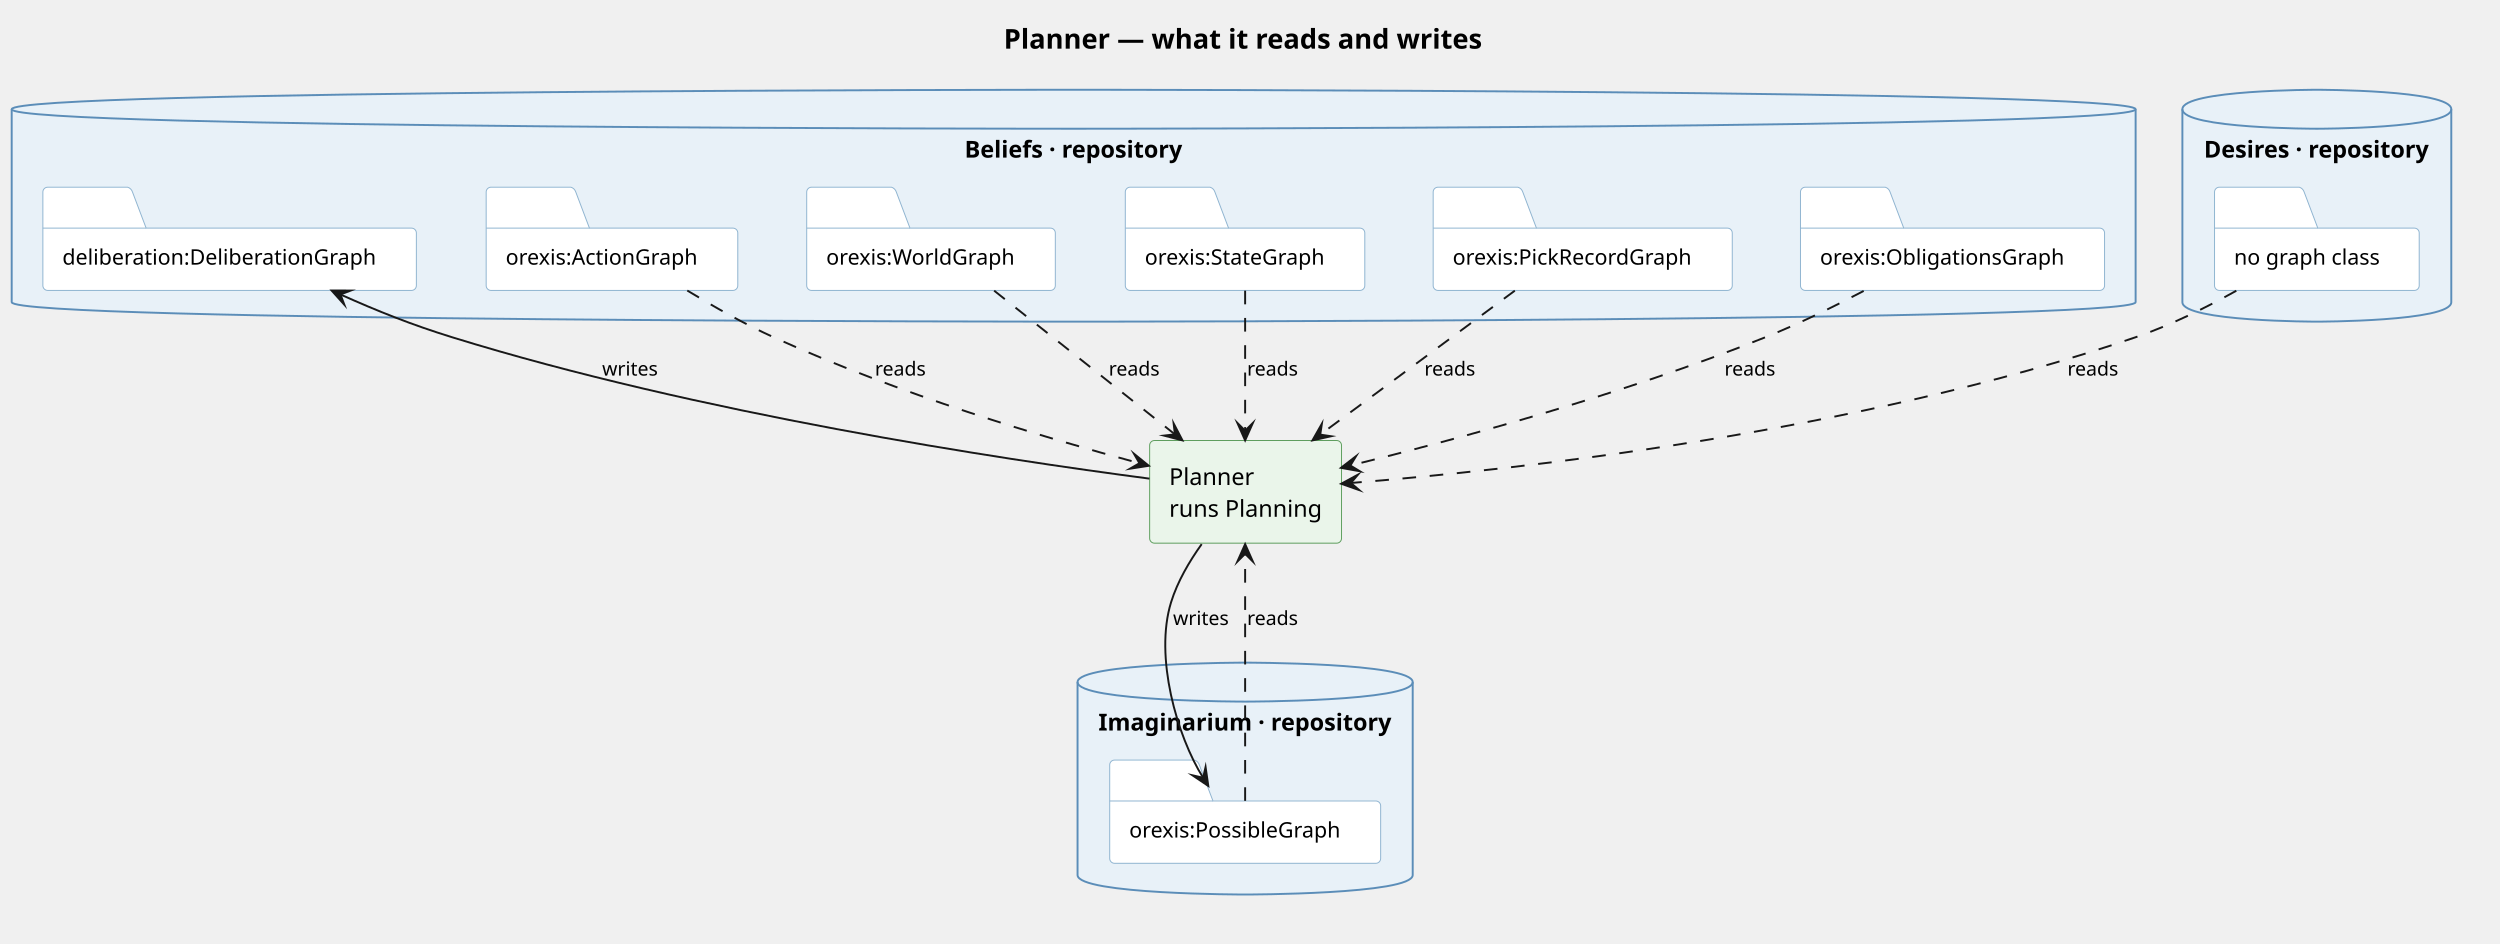
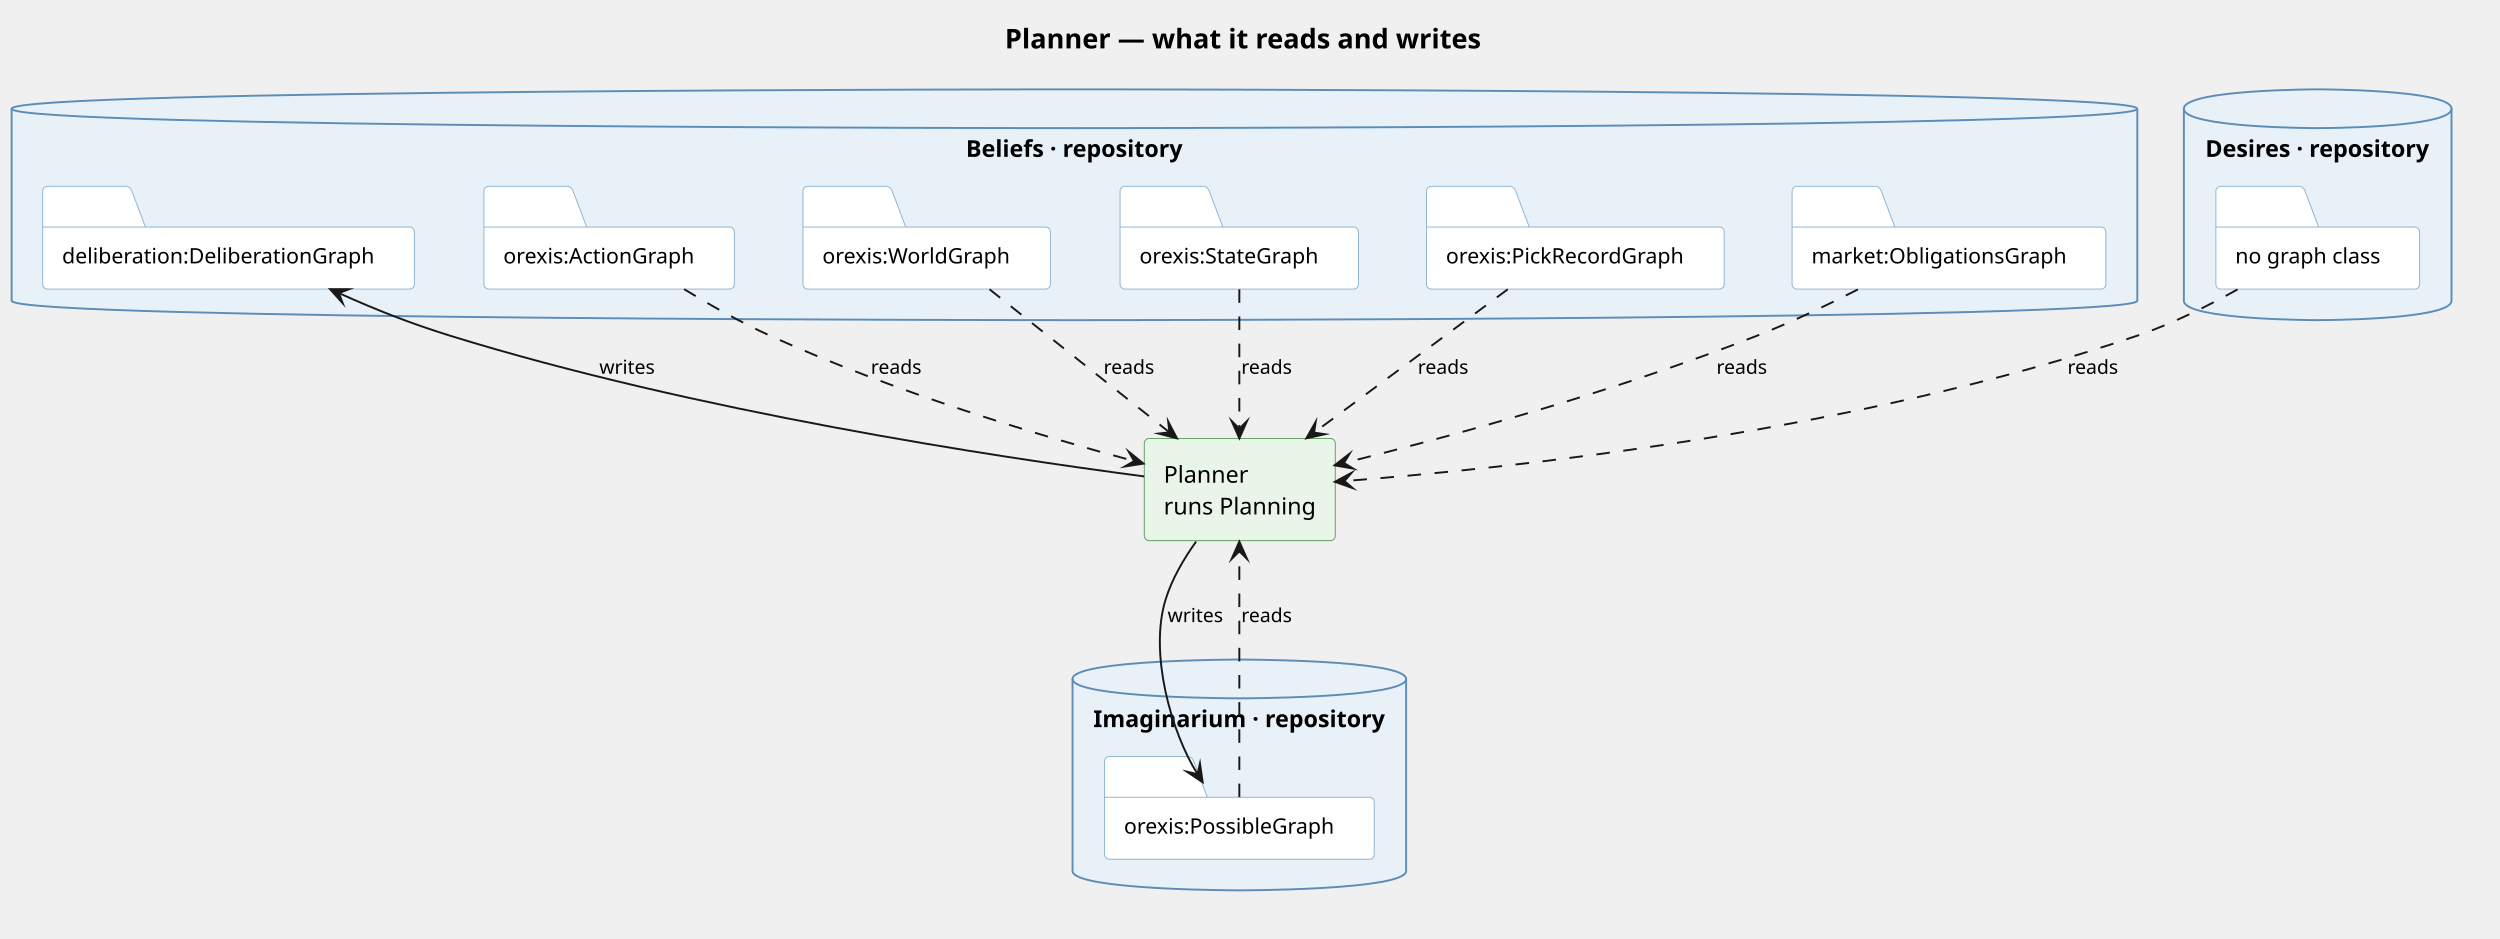
- <svg xmlns="http://www.w3.org/2000/svg" version="1.1" data-diagram-type="DESCRIPTION" style="width:1283px;height:484px;background:#FFFFFF;" width="1283px" height="484px" viewBox="0 0 1283 484" zoomAndPan="magnify" preserveAspectRatio="none" contentStyleType="text/css">
+ <svg xmlns="http://www.w3.org/2000/svg" version="1.1" data-diagram-type="DESCRIPTION" style="width:1289px;height:484px;background:#FFFFFF;" width="1289px" height="484px" viewBox="0 0 1289 484" zoomAndPan="magnify" preserveAspectRatio="none" contentStyleType="text/css">
  <defs />
  <g font-family="sans-serif" lengthAdjust="spacing">
    <g class="title" data-source-line="1">
-       <text x="515.108" y="24.966" fill="#000" font-size="14" textLength="245.783" font-weight="700">Planner — what it reads and writes</text>
+       <text x="518.108" y="24.966" fill="#000" font-size="14" textLength="245.783" font-weight="700">Planner — what it reads and writes</text>
    </g>
    <g class="cluster" data-qualified-name="BEL" id="ent0001" data-source-line="23">
-       <path d="M6,56.068 C6,46.068 551,46.068 551,46.068 C551,46.068 1096,46.068 1096,56.068 L1096,155.068 C1096,165.068 551,165.068 551,165.068 C551,165.068 6,165.068 6,155.068 L6,56.068" style="stroke:#5B8DB8;stroke-width:1;" fill="#E8F1F8" />
-       <path d="M6,56.068 C6,66.068 551,66.068 551,66.068 C551,66.068 1096,66.068 1096,56.068" style="stroke:#5B8DB8;stroke-width:1;" fill="none" />
-       <text x="495.032" y="80.896" fill="#000" font-size="12" textLength="111.937" font-weight="700">Beliefs · repository</text>
+       <path d="M6,56.068 C6,46.068 554,46.068 554,46.068 C554,46.068 1102,46.068 1102,56.068 L1102,155.068 C1102,165.068 554,165.068 554,165.068 C554,165.068 6,165.068 6,155.068 L6,56.068" style="stroke:#5B8DB8;stroke-width:1;" fill="#E8F1F8" />
+       <path d="M6,56.068 C6,66.068 554,66.068 554,66.068 C554,66.068 1102,66.068 1102,56.068" style="stroke:#5B8DB8;stroke-width:1;" fill="none" />
+       <text x="498.032" y="80.896" fill="#000" font-size="12" textLength="111.937" font-weight="700">Beliefs · repository</text>
    </g>
    <g class="cluster" data-qualified-name="DES" id="ent0008" data-source-line="32">
-       <path d="M1120,56.068 C1120,46.068 1189,46.068 1189,46.068 C1189,46.068 1258,46.068 1258,56.068 L1258,155.068 C1258,165.068 1189,165.068 1189,165.068 C1189,165.068 1120,165.068 1120,155.068 L1120,56.068" style="stroke:#5B8DB8;stroke-width:1;" fill="#E8F1F8" />
-       <path d="M1120,56.068 C1120,66.068 1189,66.068 1189,66.068 C1189,66.068 1258,66.068 1258,56.068" style="stroke:#5B8DB8;stroke-width:1;" fill="none" />
-       <text x="1131.07" y="80.896" fill="#000" font-size="12" textLength="115.861" font-weight="700">Desires · repository</text>
+       <path d="M1126,56.068 C1126,46.068 1195,46.068 1195,46.068 C1195,46.068 1264,46.068 1264,56.068 L1264,155.068 C1264,165.068 1195,165.068 1195,165.068 C1195,165.068 1126,165.068 1126,155.068 L1126,56.068" style="stroke:#5B8DB8;stroke-width:1;" fill="#E8F1F8" />
+       <path d="M1126,56.068 C1126,66.068 1195,66.068 1195,66.068 C1195,66.068 1264,66.068 1264,56.068" style="stroke:#5B8DB8;stroke-width:1;" fill="none" />
+       <text x="1137.07" y="80.896" fill="#000" font-size="12" textLength="115.861" font-weight="700">Desires · repository</text>
    </g>
    <g class="cluster" data-qualified-name="IMG" id="ent0010" data-source-line="36">
      <path d="M553,350.068 C553,340.068 639,340.068 639,340.068 C639,340.068 725,340.068 725,350.068 L725,449.068 C725,459.068 639,459.068 639,459.068 C639,459.068 553,459.068 553,449.068 L553,350.068" style="stroke:#5B8DB8;stroke-width:1;" fill="#E8F1F8" />
      <path d="M553,350.068 C553,360.068 639,360.068 639,360.068 C639,360.068 725,360.068 725,350.068" style="stroke:#5B8DB8;stroke-width:1;" fill="none" />
      <text x="563.687" y="374.896" fill="#000" font-size="12" textLength="150.625" font-weight="700">Imaginarium · repository</text>
    </g>
    <g class="entity" data-qualified-name="BEL.A" id="ent0002" data-source-line="24">
      <path d="M252,96.068 L293,96.068 A3.75,3.75 0 0 1 295.5,98.568 L302.5,117.068 L376.131,117.068 A2.5,2.5 0 0 1 378.631,119.568 L378.631,146.55 A2.5,2.5 0 0 1 376.131,149.05 L252,149.05 A2.5,2.5 0 0 1 249.5,146.55 L249.5,98.568 A2.5,2.5 0 0 1 252,96.068" style="stroke:#8FB4D0;stroke-width:0.5;" fill="#FFF" />
      <line x1="249.5" y1="117.068" x2="302.5" y2="117.068" style="stroke:#8FB4D0;stroke-width:0.5;" />
      <text x="259.5" y="135.827" fill="#000" font-size="11" textLength="99.131">orexis:ActionGraph</text>
    </g>
    <g class="entity" data-qualified-name="BEL.W" id="ent0003" data-source-line="25">
      <path d="M416.5,96.068 L457.5,96.068 A3.75,3.75 0 0 1 460,98.568 L467,117.068 L539.091,117.068 A2.5,2.5 0 0 1 541.591,119.568 L541.591,146.55 A2.5,2.5 0 0 1 539.091,149.05 L416.5,149.05 A2.5,2.5 0 0 1 414,146.55 L414,98.568 A2.5,2.5 0 0 1 416.5,96.068" style="stroke:#8FB4D0;stroke-width:0.5;" fill="#FFF" />
      <line x1="414" y1="117.068" x2="467" y2="117.068" style="stroke:#8FB4D0;stroke-width:0.5;" />
      <text x="424" y="135.827" fill="#000" font-size="11" textLength="97.591">orexis:WorldGraph</text>
    </g>
    <g class="entity" data-qualified-name="BEL.S" id="ent0004" data-source-line="26">
      <path d="M580,96.068 L621,96.068 A3.75,3.75 0 0 1 623.5,98.568 L630.5,117.068 L697.916,117.068 A2.5,2.5 0 0 1 700.416,119.568 L700.416,146.55 A2.5,2.5 0 0 1 697.916,149.05 L580,149.05 A2.5,2.5 0 0 1 577.5,146.55 L577.5,98.568 A2.5,2.5 0 0 1 580,96.068" style="stroke:#8FB4D0;stroke-width:0.5;" fill="#FFF" />
      <line x1="577.5" y1="117.068" x2="630.5" y2="117.068" style="stroke:#8FB4D0;stroke-width:0.5;" />
      <text x="587.5" y="135.827" fill="#000" font-size="11" textLength="92.916">orexis:StateGraph</text>
    </g>
    <g class="entity" data-qualified-name="BEL.P" id="ent0005" data-source-line="27">
      <path d="M738,96.068 L779,96.068 A3.75,3.75 0 0 1 781.5,98.568 L788.5,117.068 L886.496,117.068 A2.5,2.5 0 0 1 888.996,119.568 L888.996,146.55 A2.5,2.5 0 0 1 886.496,149.05 L738,149.05 A2.5,2.5 0 0 1 735.5,146.55 L735.5,98.568 A2.5,2.5 0 0 1 738,96.068" style="stroke:#8FB4D0;stroke-width:0.5;" fill="#FFF" />
      <line x1="735.5" y1="117.068" x2="788.5" y2="117.068" style="stroke:#8FB4D0;stroke-width:0.5;" />
      <text x="745.5" y="135.827" fill="#000" font-size="11" textLength="123.496">orexis:PickRecordGraph</text>
    </g>
    <g class="entity" data-qualified-name="BEL.O" id="ent0006" data-source-line="28">
-       <path d="M926.5,96.068 L967.5,96.068 A3.75,3.75 0 0 1 970,98.568 L977,117.068 L1077.559,117.068 A2.5,2.5 0 0 1 1080.059,119.568 L1080.059,146.55 A2.5,2.5 0 0 1 1077.559,149.05 L926.5,149.05 A2.5,2.5 0 0 1 924,146.55 L924,98.568 A2.5,2.5 0 0 1 926.5,96.068" style="stroke:#8FB4D0;stroke-width:0.5;" fill="#FFF" />
+       <path d="M926.5,96.068 L967.5,96.068 A3.75,3.75 0 0 1 970,98.568 L977,117.068 L1083.279,117.068 A2.5,2.5 0 0 1 1085.779,119.568 L1085.779,146.55 A2.5,2.5 0 0 1 1083.279,149.05 L926.5,149.05 A2.5,2.5 0 0 1 924,146.55 L924,98.568 A2.5,2.5 0 0 1 926.5,96.068" style="stroke:#8FB4D0;stroke-width:0.5;" fill="#FFF" />
      <line x1="924" y1="117.068" x2="977" y2="117.068" style="stroke:#8FB4D0;stroke-width:0.5;" />
-       <text x="934" y="135.827" fill="#000" font-size="11" textLength="126.059">orexis:ObligationsGraph</text>
+       <text x="934" y="135.827" fill="#000" font-size="11" textLength="131.779">market:ObligationsGraph</text>
    </g>
    <g class="entity" data-qualified-name="BEL.D" id="ent0007" data-source-line="29">
      <path d="M24.5,96.068 L65.5,96.068 A3.75,3.75 0 0 1 68,98.568 L75,117.068 L211.177,117.068 A2.5,2.5 0 0 1 213.677,119.568 L213.677,146.55 A2.5,2.5 0 0 1 211.177,149.05 L24.5,149.05 A2.5,2.5 0 0 1 22,146.55 L22,98.568 A2.5,2.5 0 0 1 24.5,96.068" style="stroke:#8FB4D0;stroke-width:0.5;" fill="#FFF" />
      <line x1="22" y1="117.068" x2="75" y2="117.068" style="stroke:#8FB4D0;stroke-width:0.5;" />
      <text x="32" y="135.827" fill="#000" font-size="11" textLength="161.677">deliberation:DeliberationGraph</text>
    </g>
    <g class="entity" data-qualified-name="DES.X" id="ent0009" data-source-line="33">
-       <path d="M1139,96.068 L1180,96.068 A3.75,3.75 0 0 1 1182.5,98.568 L1189.5,117.068 L1239.041,117.068 A2.5,2.5 0 0 1 1241.541,119.568 L1241.541,146.55 A2.5,2.5 0 0 1 1239.041,149.05 L1139,149.05 A2.5,2.5 0 0 1 1136.5,146.55 L1136.5,98.568 A2.5,2.5 0 0 1 1139,96.068" style="stroke:#8FB4D0;stroke-width:0.5;" fill="#FFF" />
-       <line x1="1136.5" y1="117.068" x2="1189.5" y2="117.068" style="stroke:#8FB4D0;stroke-width:0.5;" />
-       <text x="1146.5" y="135.827" fill="#000" font-size="11" textLength="75.041">no graph class</text>
+       <path d="M1145,96.068 L1186,96.068 A3.75,3.75 0 0 1 1188.5,98.568 L1195.5,117.068 L1245.041,117.068 A2.5,2.5 0 0 1 1247.541,119.568 L1247.541,146.55 A2.5,2.5 0 0 1 1245.041,149.05 L1145,149.05 A2.5,2.5 0 0 1 1142.5,146.55 L1142.5,98.568 A2.5,2.5 0 0 1 1145,96.068" style="stroke:#8FB4D0;stroke-width:0.5;" fill="#FFF" />
+       <line x1="1142.5" y1="117.068" x2="1195.5" y2="117.068" style="stroke:#8FB4D0;stroke-width:0.5;" />
+       <text x="1152.5" y="135.827" fill="#000" font-size="11" textLength="75.041">no graph class</text>
    </g>
    <g class="entity" data-qualified-name="IMG.V" id="ent0011" data-source-line="37">
      <path d="M572,390.068 L613,390.068 A3.75,3.75 0 0 1 615.5,392.568 L622.5,411.068 L706.053,411.068 A2.5,2.5 0 0 1 708.553,413.568 L708.553,440.55 A2.5,2.5 0 0 1 706.053,443.05 L572,443.05 A2.5,2.5 0 0 1 569.5,440.55 L569.5,392.568 A2.5,2.5 0 0 1 572,390.068" style="stroke:#8FB4D0;stroke-width:0.5;" fill="#FFF" />
      <line x1="569.5" y1="411.068" x2="622.5" y2="411.068" style="stroke:#8FB4D0;stroke-width:0.5;" />
      <text x="579.5" y="429.827" fill="#000" font-size="11" textLength="109.053">orexis:PossibleGraph</text>
    </g>
    <g class="entity" data-qualified-name="PL" id="ent0012" data-source-line="40">
      <rect x="590" y="226.068" width="98.469" height="52.688" fill="#EAF5EA" style="stroke:#5E9E5E;stroke-width:0.5;" rx="2.5" ry="2.5" />
      <text x="600" y="248.896" fill="#000" font-size="12" textLength="43.644">Planner</text>
      <text x="600" y="265.24" fill="#000" font-size="12" textLength="78.469">runs Planning</text>
    </g>
    <g class="link" data-entity-1="ent0002" data-entity-2="ent0012" id="lnk13" data-source-line="43" data-link-type="dependency">
      <path d="M352.71,149.098 C366.35,157.428 382.03,166.278 397,173.068 C461.36,202.248 534.972,224.316 584.752,237.736" style="stroke:#181818;stroke-width:1;stroke-dasharray:7,7;" fill="none" id="A-to-PL" />
      <polygon points="589.58,239.038,581.931,232.833,584.752,237.736,579.849,240.557,589.58,239.038" fill="#181818" style="stroke:#181818;stroke-width:1;stroke-linejoin:miter;stroke-miterlimit:10;" />
      <text x="449" y="192.758" fill="#000" font-size="10" textLength="26.32">reads</text>
    </g>
    <g class="link" data-entity-1="ent0003" data-entity-2="ent0012" id="lnk14" data-source-line="44" data-link-type="dependency">
      <path d="M510.19,149.168 C538.27,171.488 574.886,200.596 602.946,222.906" style="stroke:#181818;stroke-width:1;stroke-dasharray:7,7;" fill="none" id="W-to-PL" />
      <polygon points="606.86,226.018,602.305,217.286,602.946,222.906,597.326,223.548,606.86,226.018" fill="#181818" style="stroke:#181818;stroke-width:1;stroke-linejoin:miter;stroke-miterlimit:10;" />
      <text x="569" y="192.758" fill="#000" font-size="10" textLength="26.32">reads</text>
    </g>
    <g class="link" data-entity-1="ent0004" data-entity-2="ent0012" id="lnk15" data-source-line="45" data-link-type="dependency">
      <path d="M639,149.168 C639,171.488 639,198.708 639,221.018" style="stroke:#181818;stroke-width:1;stroke-dasharray:7,7;" fill="none" id="S-to-PL" />
      <polygon points="639,226.018,643,217.018,639,221.018,635,217.018,639,226.018" fill="#181818" style="stroke:#181818;stroke-width:1;stroke-linejoin:miter;stroke-miterlimit:10;" />
      <text x="640" y="192.758" fill="#000" font-size="10" textLength="26.32">reads</text>
    </g>
    <g class="link" data-entity-1="ent0005" data-entity-2="ent0012" id="lnk16" data-source-line="46" data-link-type="dependency">
      <path d="M777.41,149.168 C747.23,171.488 707.71,200.734 677.55,223.044" style="stroke:#181818;stroke-width:1;stroke-dasharray:7,7;" fill="none" id="P-to-PL" />
      <polygon points="673.53,226.018,683.144,223.881,677.55,223.044,678.387,217.45,673.53,226.018" fill="#181818" style="stroke:#181818;stroke-width:1;stroke-linejoin:miter;stroke-miterlimit:10;" />
      <text x="731" y="192.758" fill="#000" font-size="10" textLength="26.32">reads</text>
    </g>
    <g class="link" data-entity-1="ent0006" data-entity-2="ent0012" id="lnk17" data-source-line="47" data-link-type="dependency">
-       <path d="M956.44,149.308 C940.76,157.558 922.88,166.308 906,173.068 C832,202.718 747.326,225.565 693.026,238.905" style="stroke:#181818;stroke-width:1;stroke-dasharray:7,7;" fill="none" id="O-to-PL" />
-       <polygon points="688.17,240.098,697.864,241.835,693.026,238.905,695.956,234.066,688.17,240.098" fill="#181818" style="stroke:#181818;stroke-width:1;stroke-linejoin:miter;stroke-miterlimit:10;" />
+       <path d="M957.94,149.238 C941.76,157.488 923.35,166.248 906,173.068 C831.81,202.248 747.192,225.22 692.952,238.72" style="stroke:#181818;stroke-width:1;stroke-dasharray:7,7;" fill="none" id="O-to-PL" />
+       <polygon points="688.1,239.928,697.8,241.636,692.952,238.72,695.867,233.873,688.1,239.928" fill="#181818" style="stroke:#181818;stroke-width:1;stroke-linejoin:miter;stroke-miterlimit:10;" />
      <text x="885" y="192.758" fill="#000" font-size="10" textLength="26.32">reads</text>
    </g>
    <g class="link" data-entity-1="ent0009" data-entity-2="ent0012" id="lnk18" data-source-line="48" data-link-type="dependency">
-       <path d="M1147.69,149.198 C1132,157.948 1113.65,167.028 1096,173.068 C952.8,222.058 778.444,241.028 693.274,247.868" style="stroke:#181818;stroke-width:1;stroke-dasharray:7,7;" fill="none" id="X-to-PL" />
-       <polygon points="688.29,248.268,697.581,251.535,693.274,247.868,696.941,243.56,688.29,248.268" fill="#181818" style="stroke:#181818;stroke-width:1;stroke-linejoin:miter;stroke-miterlimit:10;" />
-       <text x="1061" y="192.758" fill="#000" font-size="10" textLength="26.32">reads</text>
+       <path d="M1153.7,149.218 C1138.01,157.968 1119.66,167.048 1102,173.068 C956.54,222.658 779.245,241.393 693.235,248.033" style="stroke:#181818;stroke-width:1;stroke-dasharray:7,7;" fill="none" id="X-to-PL" />
+       <polygon points="688.25,248.418,697.531,251.713,693.235,248.033,696.915,243.737,688.25,248.418" fill="#181818" style="stroke:#181818;stroke-width:1;stroke-linejoin:miter;stroke-miterlimit:10;" />
+       <text x="1066" y="192.758" fill="#000" font-size="10" textLength="26.32">reads</text>
    </g>
    <g class="link" data-entity-1="ent0011" data-entity-2="ent0012" id="lnk19" data-source-line="49" data-link-type="dependency">
      <path d="M639,411.018 C639,380.738 639,314.568 639,284.238" style="stroke:#181818;stroke-width:1;stroke-dasharray:7,7;" fill="none" id="V-to-PL" />
      <polygon points="639,279.238,635,288.238,639,284.238,643,288.238,639,279.238" fill="#181818" style="stroke:#181818;stroke-width:1;stroke-linejoin:miter;stroke-miterlimit:10;" />
      <text x="640" y="320.758" fill="#000" font-size="10" textLength="26.32">reads</text>
    </g>
    <g class="link" data-entity-1="ent0012" data-entity-2="ent0011" id="lnk20" data-source-line="50" data-link-type="dependency">
      <path d="M616.71,279.238 C610.36,288.098 604.28,298.468 601,309.068 C592.35,337.008 603.981,377.685 617.441,399.125" style="stroke:#181818;stroke-width:1;" fill="none" id="PL-to-V" />
      <polygon points="620.1,403.36,618.702,393.611,617.441,399.125,611.927,397.865,620.1,403.36" fill="#181818" style="stroke:#181818;stroke-width:1;stroke-linejoin:miter;stroke-miterlimit:10;" />
      <text x="602" y="320.758" fill="#000" font-size="10" textLength="28.61">writes</text>
    </g>
    <g class="link" data-entity-1="ent0012" data-entity-2="ent0007" id="lnk21" data-source-line="51" data-link-type="dependency">
      <path d="M589.91,245.638 C512.57,235.508 358.15,212.098 232,173.068 C211.28,166.658 193.822,159.695 174.722,151.125" style="stroke:#181818;stroke-width:1;" fill="none" id="PL-to-D" />
      <polygon points="170.16,149.078,176.734,156.412,174.722,151.125,180.009,149.113,170.16,149.078" fill="#181818" style="stroke:#181818;stroke-width:1;stroke-linejoin:miter;stroke-miterlimit:10;" />
      <text x="309" y="192.758" fill="#000" font-size="10" textLength="28.61">writes</text>
    </g>
  </g>
</svg>
